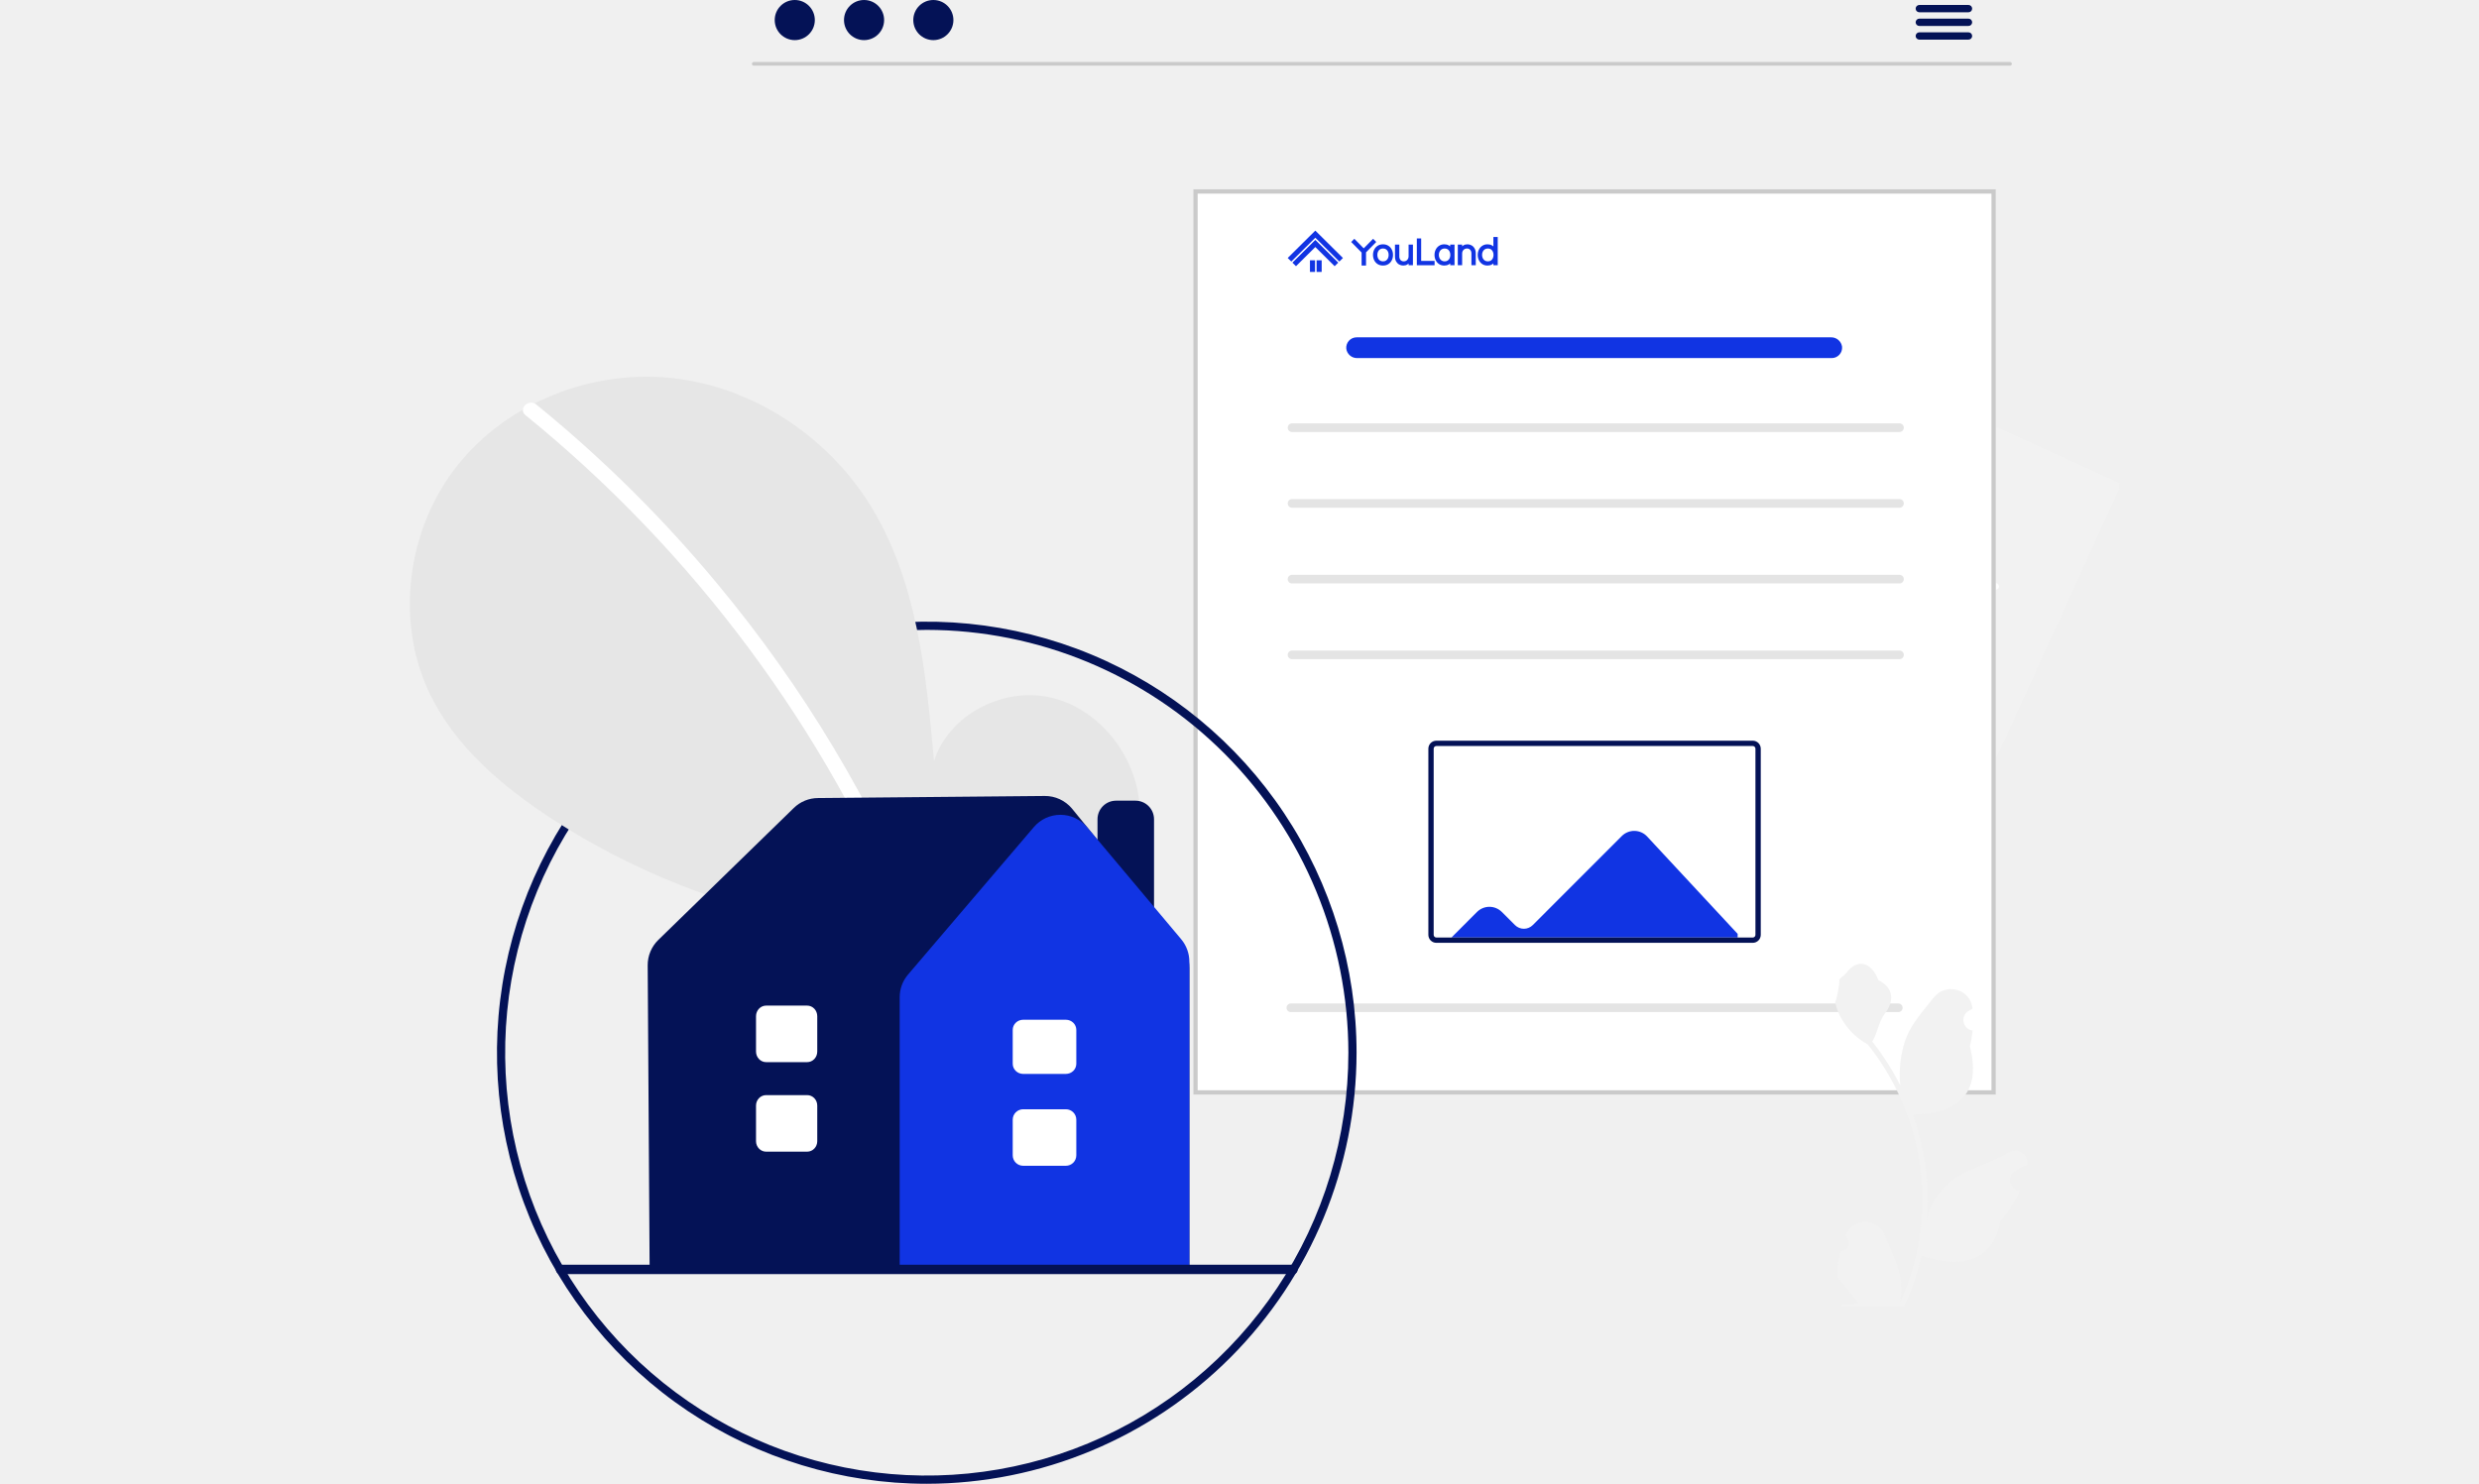
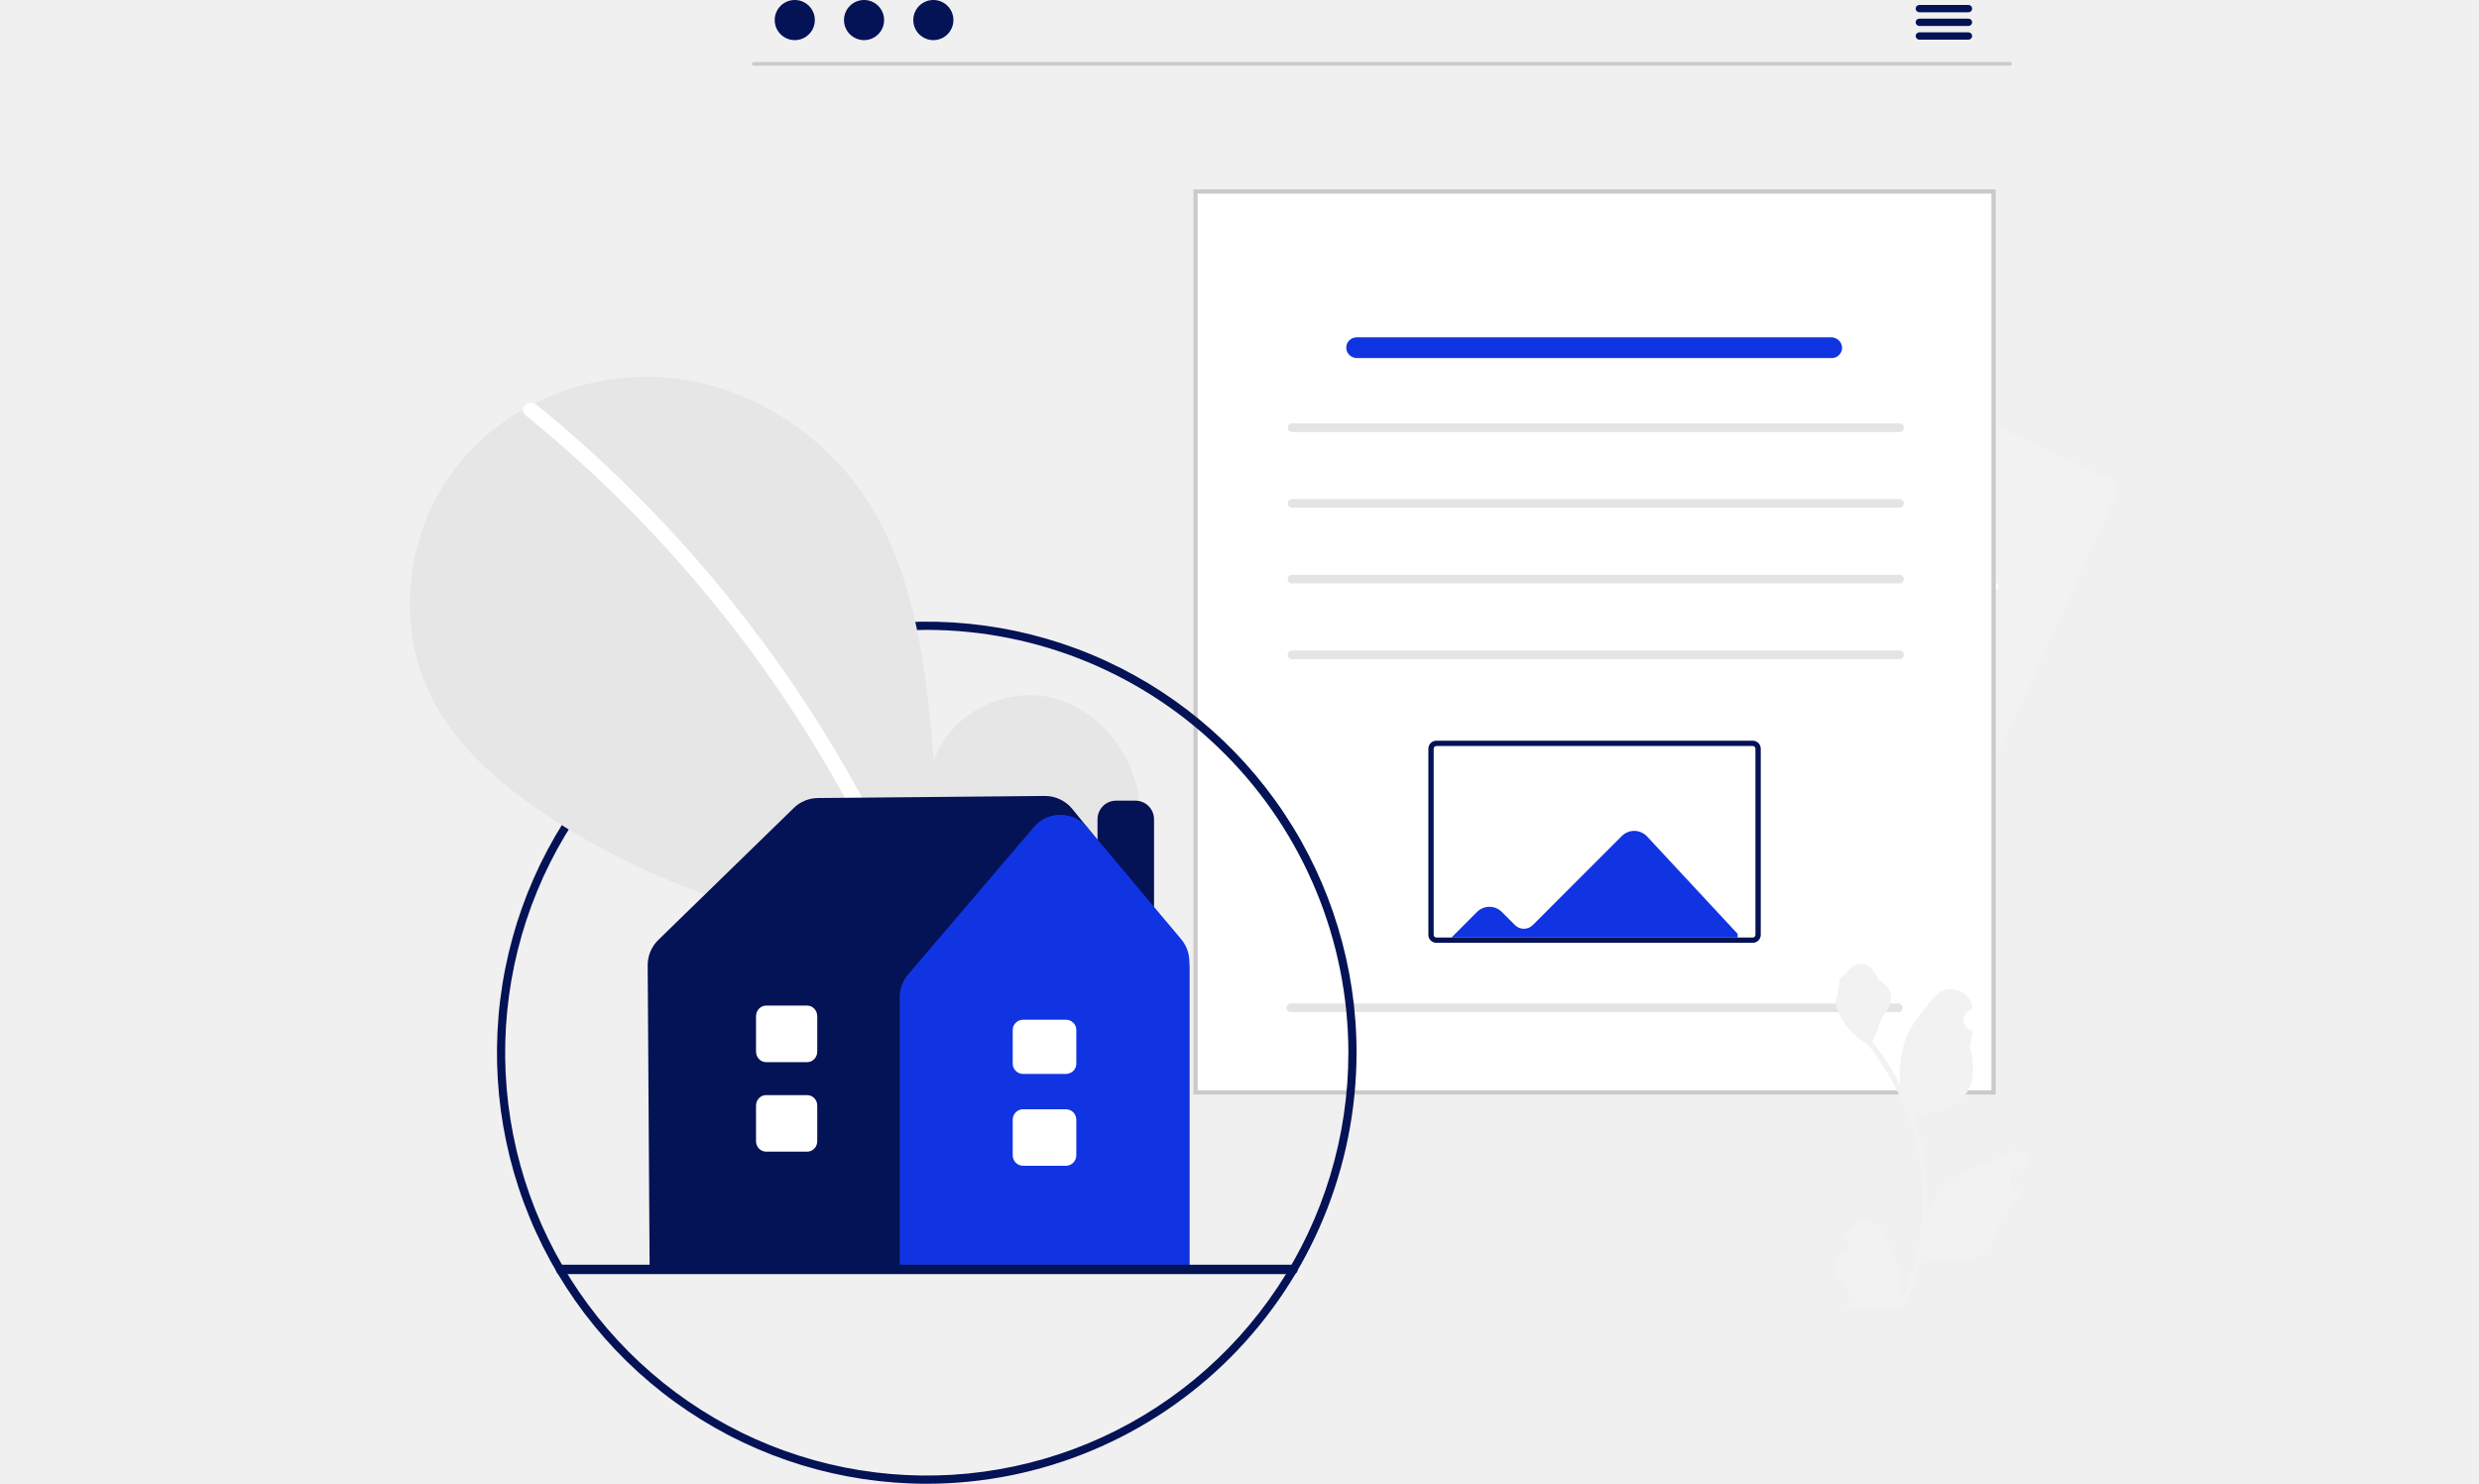
<svg xmlns="http://www.w3.org/2000/svg" preserveAspectRatio="xMidYMid meet" viewBox="0 0 720 431" fill="none">
-   <g clip-path="url(#clip0_3763_12874)">
+   <g clip-path="url(#clip0_6810_46157)">
    <path d="M583.795 19.074H218.913C218.773 19.074 218.639 19.018 218.54 18.919C218.441 18.819 218.386 18.685 218.386 18.544C218.386 18.404 218.441 18.27 218.54 18.171C218.639 18.071 218.773 18.015 218.913 18.015H583.795C583.935 18.015 584.069 18.071 584.168 18.171C584.267 18.27 584.323 18.404 584.323 18.544C584.323 18.685 584.267 18.819 584.168 18.919C584.069 19.018 583.935 19.074 583.795 19.074Z" fill="#CACACA" />
-     <path d="M230.833 11.656C234.05 11.656 236.658 9.047 236.658 5.828C236.658 2.609 234.05 0 230.833 0C227.616 0 225.008 2.609 225.008 5.828C225.008 9.047 227.616 11.656 230.833 11.656Z" fill="#041256" />
-     <path d="M250.957 11.656C254.174 11.656 256.783 9.047 256.783 5.828C256.783 2.609 254.174 0 250.957 0C247.74 0 245.132 2.609 245.132 5.828C245.132 9.047 247.74 11.656 250.957 11.656Z" fill="#041256" />
-     <path d="M271.081 11.656C274.298 11.656 276.907 9.047 276.907 5.828C276.907 2.609 274.298 0 271.081 0C267.864 0 265.256 2.609 265.256 5.828C265.256 9.047 267.864 11.656 271.081 11.656Z" fill="#041256" />
-     <path d="M571.737 3.565H557.439C557.159 3.564 556.89 3.452 556.692 3.253C556.494 3.054 556.383 2.785 556.383 2.505C556.383 2.225 556.494 1.956 556.692 1.757C556.89 1.558 557.159 1.446 557.439 1.445H571.737C572.018 1.446 572.286 1.558 572.484 1.757C572.682 1.956 572.793 2.225 572.793 2.505C572.793 2.785 572.682 3.054 572.484 3.253C572.286 3.452 572.018 3.564 571.737 3.565Z" fill="#041256" />
-     <path d="M571.737 7.538H557.439C557.159 7.537 556.89 7.425 556.692 7.227C556.494 7.028 556.383 6.759 556.383 6.479C556.383 6.198 556.494 5.929 556.692 5.731C556.89 5.532 557.159 5.42 557.439 5.419H571.737C572.018 5.42 572.286 5.532 572.484 5.731C572.682 5.929 572.793 6.198 572.793 6.479C572.793 6.759 572.682 7.028 572.484 7.227C572.286 7.425 572.018 7.537 571.737 7.538Z" fill="#041256" />
-     <path d="M571.737 11.512H557.439C557.159 11.511 556.89 11.399 556.692 11.2C556.494 11.002 556.383 10.733 556.383 10.452C556.383 10.172 556.494 9.903 556.692 9.704C556.89 9.506 557.159 9.394 557.439 9.393H571.737C572.018 9.394 572.286 9.506 572.484 9.704C572.682 9.903 572.793 10.172 572.793 10.452C572.793 10.733 572.682 11.002 572.484 11.2C572.286 11.399 572.018 11.511 571.737 11.512Z" fill="#041256" />
+     <path d="M230.833 11.656C234.05 11.656 236.659 9.047 236.659 5.828C236.659 2.609 234.05 0 230.833 0C227.616 0 225.008 2.609 225.008 5.828C225.008 9.047 227.616 11.656 230.833 11.656Z" fill="#041256" />
+     <path d="M250.957 11.656C254.175 11.656 256.783 9.047 256.783 5.828C256.783 2.609 254.175 0 250.957 0C247.74 0 245.132 2.609 245.132 5.828C245.132 9.047 247.74 11.656 250.957 11.656Z" fill="#041256" />
+     <path d="M271.081 11.656C274.299 11.656 276.907 9.047 276.907 5.828C276.907 2.609 274.299 0 271.081 0C267.864 0 265.256 2.609 265.256 5.828C265.256 9.047 267.864 11.656 271.081 11.656Z" fill="#041256" />
+     <path d="M571.738 3.565H557.439C557.159 3.564 556.89 3.452 556.692 3.253C556.494 3.054 556.383 2.785 556.383 2.505C556.383 2.225 556.494 1.956 556.692 1.757C556.89 1.558 557.159 1.446 557.439 1.445H571.738C572.018 1.446 572.286 1.558 572.484 1.757C572.682 1.956 572.793 2.225 572.793 2.505C572.793 2.785 572.682 3.054 572.484 3.253C572.286 3.452 572.018 3.564 571.738 3.565Z" fill="#041256" />
+     <path d="M571.738 7.538H557.439C557.159 7.537 556.89 7.425 556.692 7.227C556.494 7.028 556.383 6.759 556.383 6.479C556.383 6.198 556.494 5.929 556.692 5.731C556.89 5.532 557.159 5.42 557.439 5.419H571.738C572.018 5.42 572.286 5.532 572.484 5.731C572.682 5.929 572.793 6.198 572.793 6.479C572.793 6.759 572.682 7.028 572.484 7.227C572.286 7.425 572.018 7.537 571.738 7.538Z" fill="#041256" />
+     <path d="M571.738 11.512H557.439C557.159 11.511 556.89 11.399 556.692 11.2C556.494 11.002 556.383 10.733 556.383 10.452C556.383 10.172 556.494 9.903 556.692 9.704C556.89 9.506 557.159 9.394 557.439 9.393H571.738C572.018 9.394 572.286 9.506 572.484 9.704C572.682 9.903 572.793 10.172 572.793 10.452C572.793 10.733 572.682 11.002 572.484 11.2C572.286 11.399 572.018 11.511 571.738 11.512Z" fill="#041256" />
    <path d="M535.865 316.52L380 245.332L460.257 69.447L616.122 140.636L535.865 316.52Z" fill="#F2F2F2" />
    <path d="M559.608 214.342L441.614 160.45C441.392 160.349 441.219 160.163 441.134 159.934C441.048 159.705 441.057 159.452 441.159 159.229C441.26 159.007 441.446 158.834 441.675 158.749C441.904 158.663 442.157 158.672 442.379 158.774L560.374 212.665C560.596 212.767 560.769 212.953 560.854 213.182C560.939 213.411 560.93 213.664 560.829 213.887C560.728 214.109 560.542 214.282 560.313 214.367C560.084 214.453 559.831 214.444 559.608 214.342Z" fill="white" />
-     <path d="M566.17 199.962L448.176 146.071C448.066 146.02 447.967 145.949 447.884 145.86C447.802 145.772 447.737 145.668 447.695 145.554C447.653 145.441 447.633 145.32 447.638 145.199C447.642 145.078 447.67 144.96 447.72 144.849C447.77 144.739 447.842 144.64 447.93 144.558C448.019 144.475 448.123 144.411 448.236 144.369C448.35 144.326 448.47 144.307 448.591 144.311C448.712 144.315 448.831 144.344 448.941 144.394L566.935 198.286C567.045 198.336 567.144 198.407 567.226 198.496C567.309 198.584 567.373 198.688 567.415 198.802C567.458 198.915 567.477 199.036 567.473 199.157C567.469 199.278 567.441 199.397 567.39 199.507C567.34 199.617 567.269 199.716 567.18 199.798C567.092 199.881 566.988 199.945 566.874 199.987C566.761 200.03 566.64 200.049 566.52 200.045C566.399 200.041 566.28 200.013 566.17 199.962Z" fill="white" />
+     <path d="M566.169 199.962L448.175 146.071C448.065 146.02 447.966 145.949 447.884 145.86C447.801 145.772 447.737 145.668 447.695 145.554C447.653 145.441 447.633 145.32 447.637 145.199C447.642 145.078 447.67 144.96 447.72 144.849C447.77 144.739 447.842 144.64 447.93 144.558C448.019 144.475 448.123 144.411 448.236 144.369C448.349 144.326 448.47 144.307 448.591 144.311C448.712 144.315 448.83 144.344 448.94 144.394L566.935 198.286C567.045 198.336 567.144 198.407 567.226 198.496C567.309 198.584 567.373 198.688 567.415 198.802C567.457 198.915 567.477 199.036 567.473 199.157C567.468 199.278 567.44 199.397 567.39 199.507C567.34 199.617 567.268 199.716 567.18 199.798C567.091 199.881 566.987 199.945 566.874 199.987C566.761 200.03 566.64 200.049 566.519 200.045C566.398 200.041 566.28 200.013 566.169 199.962Z" fill="white" />
    <path d="M572.731 185.584L454.737 131.693C454.627 131.642 454.528 131.571 454.445 131.482C454.363 131.394 454.299 131.29 454.256 131.176C454.214 131.063 454.195 130.942 454.199 130.821C454.203 130.701 454.231 130.582 454.281 130.471C454.332 130.361 454.403 130.262 454.492 130.18C454.58 130.097 454.684 130.033 454.797 129.991C454.911 129.948 455.031 129.929 455.152 129.933C455.273 129.938 455.392 129.966 455.502 130.016L573.496 183.908C573.718 184.009 573.89 184.195 573.975 184.424C574.06 184.653 574.051 184.906 573.95 185.128C573.849 185.35 573.663 185.523 573.435 185.608C573.206 185.694 572.953 185.685 572.731 185.584Z" fill="white" />
-     <path d="M579.292 171.203L461.298 117.312C461.188 117.261 461.089 117.19 461.007 117.101C460.924 117.013 460.86 116.909 460.818 116.796C460.775 116.682 460.756 116.562 460.76 116.441C460.764 116.32 460.793 116.201 460.843 116.091C460.893 115.981 460.964 115.881 461.053 115.799C461.141 115.716 461.245 115.652 461.359 115.61C461.472 115.568 461.593 115.548 461.714 115.552C461.834 115.557 461.953 115.585 462.063 115.635L580.057 169.527C580.168 169.577 580.267 169.648 580.349 169.737C580.431 169.826 580.496 169.93 580.538 170.043C580.58 170.156 580.6 170.277 580.596 170.398C580.591 170.519 580.563 170.638 580.513 170.748C580.463 170.858 580.391 170.957 580.303 171.04C580.214 171.122 580.11 171.186 579.997 171.229C579.884 171.271 579.763 171.29 579.642 171.286C579.521 171.282 579.402 171.254 579.292 171.203Z" fill="white" />
-     <path d="M553.679 227.336L435.685 173.445C435.575 173.394 435.476 173.323 435.393 173.234C435.311 173.146 435.246 173.042 435.204 172.928C435.162 172.815 435.142 172.694 435.147 172.573C435.151 172.452 435.179 172.334 435.229 172.223C435.279 172.113 435.351 172.014 435.439 171.932C435.528 171.849 435.632 171.785 435.745 171.743C435.859 171.7 435.979 171.681 436.1 171.685C436.221 171.689 436.34 171.718 436.45 171.768L554.444 225.66C554.666 225.761 554.839 225.947 554.924 226.176C555.01 226.405 555.001 226.658 554.899 226.881C554.798 227.103 554.612 227.276 554.383 227.361C554.155 227.447 553.901 227.438 553.679 227.336Z" fill="white" />
-     <path d="M573.382 150.112L481.214 108.016C480.695 107.792 480.277 107.386 480.038 106.874C479.799 106.362 479.757 105.78 479.919 105.239C480.018 104.944 480.178 104.674 480.388 104.446C480.598 104.217 480.854 104.036 481.138 103.912C481.423 103.789 481.73 103.727 482.041 103.73C482.351 103.733 482.657 103.801 482.939 103.93L575.08 146.013C575.608 146.238 576.034 146.65 576.277 147.17C576.519 147.691 576.561 148.282 576.393 148.832C576.291 149.122 576.129 149.388 575.919 149.612C575.708 149.837 575.453 150.015 575.17 150.135C574.887 150.256 574.581 150.316 574.274 150.312C573.966 150.308 573.662 150.24 573.382 150.112Z" fill="white" />
+     <path d="M579.292 171.203L461.298 117.312C461.188 117.261 461.089 117.19 461.006 117.101C460.924 117.013 460.86 116.909 460.817 116.796C460.775 116.682 460.756 116.562 460.76 116.441C460.764 116.32 460.792 116.201 460.842 116.091C460.893 115.981 460.964 115.881 461.053 115.799C461.141 115.716 461.245 115.652 461.358 115.61C461.472 115.568 461.592 115.548 461.713 115.552C461.834 115.557 461.953 115.585 462.063 115.635L580.057 169.527C580.167 169.577 580.266 169.648 580.349 169.737C580.431 169.826 580.495 169.93 580.538 170.043C580.58 170.156 580.6 170.277 580.595 170.398C580.591 170.519 580.563 170.638 580.513 170.748C580.462 170.858 580.391 170.957 580.302 171.04C580.214 171.122 580.11 171.186 579.997 171.229C579.883 171.271 579.763 171.29 579.642 171.286C579.521 171.282 579.402 171.254 579.292 171.203Z" fill="white" />
+     <path d="M553.679 227.336L435.685 173.445C435.575 173.394 435.476 173.323 435.393 173.234C435.311 173.146 435.246 173.042 435.204 172.928C435.162 172.815 435.142 172.694 435.147 172.573C435.151 172.452 435.179 172.334 435.229 172.223C435.279 172.113 435.351 172.014 435.439 171.932C435.528 171.849 435.632 171.785 435.745 171.743C435.858 171.7 435.979 171.681 436.1 171.685C436.221 171.689 436.34 171.718 436.45 171.768L554.444 225.66C554.666 225.761 554.839 225.947 554.924 226.176C555.01 226.405 555.001 226.658 554.899 226.881C554.798 227.103 554.612 227.276 554.383 227.361C554.154 227.447 553.901 227.438 553.679 227.336Z" fill="white" />
+     <path d="M573.383 150.112L481.214 108.016C480.696 107.792 480.277 107.386 480.038 106.874C479.799 106.362 479.757 105.78 479.919 105.239C480.018 104.944 480.178 104.674 480.388 104.446C480.598 104.217 480.854 104.036 481.138 103.912C481.423 103.789 481.731 103.727 482.041 103.73C482.351 103.733 482.657 103.801 482.94 103.93L575.08 146.013C575.608 146.238 576.034 146.65 576.277 147.17C576.519 147.691 576.561 148.282 576.393 148.832C576.291 149.122 576.129 149.388 575.919 149.612C575.708 149.837 575.453 150.015 575.17 150.135C574.887 150.256 574.581 150.316 574.274 150.312C573.966 150.308 573.663 150.24 573.383 150.112Z" fill="white" />
    <path d="M579.655 318H346.59V55H579.655V318Z" fill="white" />
-     <path fill-rule="evenodd" clip-rule="evenodd" d="M383.868 79V75.626H382.394V79H383.868ZM381.94 79V75.626H380.465V79H381.94Z" fill="#1134E3" />
-     <path fill-rule="evenodd" clip-rule="evenodd" d="M382.021 67L374 74.952L376.406 77.337L382.021 71.771L387.635 77.337L390.041 74.952L382.021 67ZM382.021 69.067L375.043 75.985L375.363 76.303L382.021 69.704L388.678 76.303L388.998 75.985L382.021 69.067Z" fill="#1134E3" />
-     <path fill-rule="evenodd" clip-rule="evenodd" d="M400.133 76.734L400.134 76.735L400.135 76.736C400.579 77.012 401.097 77.145 401.679 77.145C402.267 77.145 402.786 77.012 403.224 76.735L403.225 76.734C403.663 76.454 404.001 76.076 404.235 75.604C404.469 75.134 404.584 74.619 404.584 74.062C404.584 73.498 404.469 72.982 404.235 72.519C404.001 72.047 403.663 71.673 403.224 71.4C402.786 71.115 402.268 70.978 401.679 70.978C401.096 70.978 400.578 71.116 400.134 71.399C399.695 71.672 399.357 72.047 399.123 72.519C398.888 72.982 398.774 73.498 398.774 74.062C398.774 74.619 398.889 75.134 399.122 75.604C399.357 76.076 399.695 76.454 400.133 76.734ZM402.57 75.684L402.569 75.684L402.568 75.685C402.339 75.846 402.047 75.933 401.679 75.933C401.319 75.933 401.026 75.846 400.788 75.684C400.542 75.516 400.357 75.295 400.23 75.016C400.1 74.724 400.034 74.406 400.034 74.062C400.034 73.709 400.101 73.392 400.229 73.108C400.356 72.829 400.542 72.608 400.788 72.44C401.026 72.277 401.319 72.191 401.679 72.191C402.047 72.191 402.339 72.278 402.568 72.438L402.569 72.439L402.57 72.44C402.816 72.608 403.001 72.829 403.128 73.108C403.257 73.392 403.323 73.709 403.323 74.062C403.323 74.406 403.258 74.724 403.128 75.016C403.001 75.295 402.816 75.516 402.57 75.684Z" fill="#1134E3" />
-     <path d="M406.385 76.852L406.387 76.853L406.389 76.854C406.752 77.048 407.137 77.145 407.541 77.145C408.01 77.145 408.416 77.047 408.743 76.832C408.874 76.747 408.996 76.653 409.11 76.55V77.057H410.371V71.066H409.11V74.482C409.11 74.776 409.043 75.025 408.917 75.235L408.915 75.237L408.914 75.239C408.79 75.455 408.624 75.626 408.413 75.753C408.204 75.871 407.97 75.933 407.703 75.933C407.321 75.933 407.017 75.804 406.775 75.551C406.541 75.292 406.415 74.947 406.415 74.493V71.066H405.155V74.515C405.155 75.069 405.261 75.553 405.487 75.957L405.488 75.959L405.49 75.961C405.718 76.348 406.016 76.647 406.385 76.852Z" fill="#1134E3" />
-     <path d="M411.503 69.275V77.057H416.665V75.8H412.764V69.275H411.503Z" fill="#1134E3" />
-     <path fill-rule="evenodd" clip-rule="evenodd" d="M417.976 76.732L417.978 76.734L417.98 76.735C418.416 77.011 418.919 77.145 419.481 77.145C419.957 77.145 420.377 77.051 420.734 76.852C420.9 76.761 421.053 76.656 421.191 76.535V77.057H422.452V71.066H421.191V71.591C421.053 71.469 420.901 71.362 420.734 71.271C420.377 71.072 419.957 70.978 419.481 70.978C418.918 70.978 418.414 71.117 417.978 71.401C417.553 71.674 417.224 72.049 416.99 72.519C416.756 72.982 416.641 73.498 416.641 74.062C416.641 74.619 416.756 75.134 416.99 75.604C417.223 76.074 417.552 76.452 417.976 76.732ZM420.481 75.684L420.479 75.684L420.478 75.685C420.249 75.846 419.958 75.933 419.59 75.933C419.23 75.933 418.932 75.846 418.686 75.682C418.432 75.514 418.24 75.291 418.106 75.012C417.97 74.72 417.902 74.405 417.902 74.062C417.902 73.71 417.971 73.395 418.106 73.112C418.239 72.832 418.432 72.61 418.686 72.441C418.932 72.277 419.23 72.191 419.59 72.191C419.958 72.191 420.249 72.278 420.478 72.438L420.479 72.439L420.481 72.44C420.727 72.608 420.912 72.829 421.039 73.108C421.168 73.392 421.234 73.709 421.234 74.062C421.234 74.406 421.168 74.723 421.039 75.016C420.912 75.295 420.726 75.516 420.481 75.684Z" fill="#1134E3" />
-     <path d="M424.664 71.066H423.403V77.057H424.664V73.641C424.664 73.345 424.728 73.096 424.849 72.885C424.981 72.661 425.151 72.491 425.359 72.372C425.568 72.252 425.804 72.191 426.071 72.191C426.461 72.191 426.763 72.323 426.997 72.582L426.998 72.583L426.999 72.584C427.233 72.835 427.359 73.175 427.359 73.63V77.057H428.619V73.608C428.619 73.055 428.509 72.573 428.275 72.175C428.055 71.781 427.759 71.481 427.388 71.282C427.031 71.079 426.644 70.978 426.233 70.978C425.764 70.978 425.358 71.076 425.031 71.291C424.9 71.377 424.778 71.471 424.664 71.573V71.066Z" fill="#1134E3" />
-     <path fill-rule="evenodd" clip-rule="evenodd" d="M430.524 76.732L430.526 76.734L430.528 76.735C430.964 77.011 431.468 77.145 432.03 77.145C432.505 77.145 432.925 77.051 433.282 76.853C433.449 76.761 433.601 76.656 433.739 76.535V77.057H435V68.855H433.739V71.591C433.601 71.469 433.449 71.362 433.282 71.271C432.925 71.072 432.505 70.978 432.03 70.978C431.467 70.978 430.963 71.117 430.526 71.401C430.102 71.674 429.772 72.049 429.539 72.519C429.304 72.982 429.189 73.498 429.189 74.062C429.189 74.619 429.305 75.134 429.538 75.604C429.772 76.074 430.101 76.452 430.524 76.732ZM433.029 75.684L433.028 75.684L433.027 75.685C432.798 75.846 432.506 75.933 432.138 75.933C431.778 75.933 431.48 75.846 431.234 75.682C430.98 75.514 430.788 75.291 430.655 75.012C430.519 74.721 430.45 74.405 430.45 74.062C430.45 73.71 430.519 73.395 430.654 73.112C430.788 72.832 430.98 72.61 431.234 72.441C431.48 72.277 431.778 72.191 432.138 72.191C432.506 72.191 432.798 72.278 433.027 72.438L433.028 72.439L433.029 72.44C433.275 72.608 433.46 72.829 433.587 73.108C433.716 73.392 433.782 73.709 433.782 74.062C433.782 74.406 433.717 74.724 433.587 75.016C433.46 75.295 433.275 75.516 433.029 75.684Z" fill="#1134E3" />
-     <path d="M392.442 70.3L393.351 69.377L396.079 72.147L398.806 69.377L399.715 70.3L396.749 73.312V77.145H395.463V73.368L392.442 70.3Z" fill="#1134E3" />
-     <path d="M579.655 318H346.59V55H579.655V318ZM347.844 316.746H578.402V56.254H347.844L347.844 316.746Z" fill="#CACACA" />
+     <path d="M579.655 318H346.59V55H579.655V318ZM347.843 316.746H578.402V56.254H347.843L347.843 316.746Z" fill="#CACACA" />
    <path d="M551.69 191.507H375.253C375.088 191.507 374.926 191.475 374.774 191.412C374.621 191.349 374.483 191.256 374.367 191.14C374.251 191.024 374.158 190.885 374.095 190.733C374.032 190.581 374 190.418 374 190.254C374 190.089 374.032 189.926 374.095 189.774C374.158 189.622 374.251 189.484 374.367 189.367C374.483 189.251 374.621 189.158 374.774 189.095C374.926 189.032 375.088 189 375.253 189H551.69C552.022 189 552.341 189.132 552.576 189.367C552.811 189.602 552.943 189.921 552.943 190.254C552.943 190.586 552.811 190.905 552.576 191.14C552.341 191.375 552.022 191.507 551.69 191.507Z" fill="#E4E4E4" />
    <path d="M551.69 169.507H375.253C374.921 169.507 374.602 169.375 374.367 169.14C374.132 168.905 374 168.586 374 168.254C374 167.921 374.132 167.602 374.367 167.367C374.602 167.132 374.921 167 375.253 167H551.69C552.022 167 552.341 167.132 552.576 167.367C552.811 167.602 552.943 167.921 552.943 168.254C552.943 168.586 552.811 168.905 552.576 169.14C552.341 169.375 552.022 169.507 551.69 169.507Z" fill="#E4E4E4" />
    <path d="M551.69 147.507H375.253C375.088 147.507 374.926 147.475 374.774 147.412C374.621 147.349 374.483 147.256 374.367 147.14C374.251 147.024 374.158 146.885 374.095 146.733C374.032 146.581 374 146.418 374 146.254C374 146.089 374.032 145.926 374.095 145.774C374.158 145.622 374.251 145.484 374.367 145.367C374.483 145.251 374.621 145.158 374.774 145.095C374.926 145.032 375.088 145 375.253 145H551.69C552.022 145 552.341 145.132 552.576 145.367C552.811 145.602 552.943 145.921 552.943 146.254C552.943 146.586 552.811 146.905 552.576 147.14C552.341 147.375 552.022 147.507 551.69 147.507Z" fill="#E4E4E4" />
    <path d="M551.69 125.507H375.253C374.921 125.507 374.602 125.375 374.367 125.14C374.132 124.905 374 124.586 374 124.254C374 123.921 374.132 123.602 374.367 123.367C374.602 123.132 374.921 123 375.253 123H551.69C552.022 123 552.341 123.132 552.576 123.367C552.811 123.602 552.943 123.921 552.943 124.254C552.943 124.586 552.811 124.905 552.576 125.14C552.341 125.375 552.022 125.507 551.69 125.507Z" fill="#E4E4E4" />
-     <path d="M551.341 294.038H374.905C374.572 294.038 374.254 293.906 374.019 293.671C373.784 293.436 373.652 293.117 373.652 292.785C373.652 292.452 373.784 292.134 374.019 291.898C374.254 291.663 374.572 291.531 374.905 291.531H551.341C551.673 291.531 551.992 291.663 552.227 291.898C552.462 292.134 552.594 292.452 552.594 292.785C552.594 293.117 552.462 293.436 552.227 293.671C551.992 293.906 551.673 294.038 551.341 294.038Z" fill="#E4E4E4" />
+     <path d="M551.341 294.038H374.904C374.572 294.038 374.253 293.906 374.018 293.671C373.783 293.436 373.651 293.117 373.651 292.785C373.651 292.452 373.783 292.134 374.018 291.898C374.253 291.663 374.572 291.531 374.904 291.531H551.341C551.673 291.531 551.992 291.663 552.227 291.898C552.462 292.134 552.594 292.452 552.594 292.785C552.594 293.117 552.462 293.436 552.227 293.671C551.992 293.906 551.673 294.038 551.341 294.038Z" fill="#E4E4E4" />
    <path d="M509.076 273.914H417.17C416.555 273.913 415.966 273.668 415.532 273.234C415.098 272.799 414.853 272.21 414.853 271.595V217.507C414.853 216.893 415.098 216.304 415.532 215.869C415.966 215.435 416.555 215.19 417.17 215.189H509.076C509.69 215.19 510.279 215.435 510.714 215.869C511.148 216.304 511.392 216.893 511.393 217.507V271.595C511.392 272.21 511.148 272.799 510.714 273.234C510.279 273.668 509.69 273.913 509.076 273.914Z" fill="white" />
-     <path d="M478.384 243.015C477.916 242.514 477.352 242.112 476.726 241.833C476.1 241.555 475.424 241.405 474.739 241.392C474.054 241.38 473.373 241.506 472.738 241.762C472.102 242.018 471.524 242.4 471.039 242.884L445.174 268.761C444.491 269.443 443.565 269.827 442.6 269.828C441.635 269.83 440.708 269.449 440.023 268.769L436.192 264.944C435.718 264.47 435.156 264.094 434.537 263.837C433.918 263.581 433.255 263.449 432.585 263.449C431.915 263.449 431.252 263.581 430.633 263.837C430.014 264.094 429.452 264.47 428.978 264.944L421.564 272.369H504.681V271.311L478.384 243.015Z" fill="#1134E3" />
-     <path d="M509.076 273.914H417.17C416.555 273.913 415.966 273.668 415.532 273.234C415.098 272.799 414.853 272.21 414.853 271.595V217.507C414.853 216.893 415.098 216.304 415.532 215.869C415.966 215.435 416.555 215.19 417.17 215.189H509.076C509.69 215.19 510.279 215.435 510.714 215.869C511.148 216.304 511.392 216.893 511.393 217.507V271.595C511.392 272.21 511.148 272.799 510.714 273.234C510.279 273.668 509.69 273.913 509.076 273.914ZM417.17 216.735C416.965 216.735 416.769 216.817 416.624 216.961C416.479 217.106 416.398 217.303 416.397 217.508V271.595C416.398 271.8 416.479 271.997 416.624 272.142C416.769 272.286 416.965 272.368 417.17 272.368H509.076C509.281 272.368 509.477 272.286 509.622 272.142C509.767 271.997 509.848 271.8 509.849 271.595V217.507C509.848 217.303 509.767 217.106 509.622 216.961C509.477 216.817 509.281 216.735 509.076 216.735L417.17 216.735Z" fill="#041256" />
+     <path d="M478.384 243.015C477.916 242.514 477.352 242.112 476.726 241.833C476.1 241.555 475.424 241.405 474.739 241.392C474.054 241.38 473.373 241.506 472.737 241.762C472.102 242.018 471.524 242.4 471.039 242.884L445.174 268.761C444.49 269.443 443.565 269.827 442.6 269.828C441.634 269.83 440.708 269.449 440.022 268.769L436.192 264.944C435.718 264.47 435.156 264.094 434.537 263.837C433.918 263.581 433.255 263.449 432.585 263.449C431.915 263.449 431.252 263.581 430.633 263.837C430.014 264.094 429.452 264.47 428.978 264.944L421.564 272.369H504.681V271.311L478.384 243.015Z" fill="#1134E3" />
+     <path d="M509.076 273.914H417.17C416.555 273.913 415.966 273.668 415.532 273.234C415.098 272.799 414.853 272.21 414.853 271.595V217.507C414.853 216.893 415.098 216.304 415.532 215.869C415.966 215.435 416.555 215.19 417.17 215.189H509.076C509.69 215.19 510.279 215.435 510.714 215.869C511.148 216.304 511.392 216.893 511.393 217.507V271.595C511.392 272.21 511.148 272.799 510.714 273.234C510.279 273.668 509.69 273.913 509.076 273.914ZM417.17 216.735C416.965 216.735 416.768 216.817 416.624 216.961C416.479 217.106 416.397 217.303 416.397 217.508V271.595C416.397 271.8 416.479 271.997 416.624 272.142C416.768 272.286 416.965 272.368 417.17 272.368H509.076C509.281 272.368 509.477 272.286 509.622 272.142C509.767 271.997 509.848 271.8 509.848 271.595V217.507C509.848 217.303 509.767 217.106 509.622 216.961C509.477 216.817 509.281 216.735 509.076 216.735L417.17 216.735Z" fill="#041256" />
    <path d="M532.006 104.032H394.187C393.419 104.049 392.671 103.783 392.087 103.284C391.502 102.785 391.121 102.089 391.016 101.328C390.973 100.908 391.018 100.483 391.149 100.082C391.28 99.68 391.493 99.311 391.776 98.997C392.059 98.684 392.404 98.433 392.79 98.261C393.175 98.09 393.593 98.001 394.015 98.001H531.792C532.572 97.981 533.333 98.25 533.926 98.757C534.52 99.263 534.906 99.972 535.008 100.746C535.046 101.164 534.996 101.584 534.862 101.981C534.728 102.378 534.513 102.742 534.231 103.051C533.948 103.36 533.605 103.607 533.222 103.776C532.839 103.945 532.425 104.032 532.006 104.032Z" fill="#1134E3" />
-     <path d="M269.169 431.07C244.48 431.07 220.346 423.725 199.817 409.964C179.289 396.204 163.289 376.645 153.841 353.762C144.393 330.879 141.921 305.7 146.737 281.407C151.554 257.115 163.443 234.801 180.901 217.287C198.359 199.773 220.601 187.846 244.816 183.014C269.031 178.182 294.13 180.662 316.94 190.14C339.75 199.619 359.246 215.67 372.962 236.264C386.679 256.858 394 281.07 394 305.838C393.963 339.04 380.799 370.871 357.397 394.349C333.994 417.826 302.265 431.032 269.169 431.07ZM269.169 182.993C244.951 182.993 221.276 190.198 201.138 203.696C181.001 217.195 165.306 236.38 156.038 258.828C146.77 281.275 144.345 305.975 149.069 329.804C153.794 353.634 165.457 375.523 182.582 392.703C199.708 409.884 221.527 421.584 245.28 426.324C269.034 431.064 293.655 428.631 316.03 419.333C338.405 410.035 357.53 394.29 370.985 374.088C384.441 353.886 391.622 330.135 391.622 305.838C391.586 273.269 378.673 242.044 355.716 219.014C332.76 195.984 301.635 183.03 269.169 182.993Z" fill="#041256" />
-     <path d="M315.277 269.454C325.997 260.409 332.509 246.121 330.801 232.212C329.093 218.303 318.517 205.516 304.798 202.562C291.079 199.608 275.44 207.785 271.273 221.166C268.979 195.367 266.337 168.487 252.6 146.517C240.161 126.623 218.618 112.389 195.269 109.842C171.921 107.296 147.338 116.914 132.776 135.315C118.214 153.716 114.649 180.467 124.848 201.593C132.36 217.156 146.202 228.738 160.704 238.16C206.972 268.222 264.367 278.378 318.979 270.353L315.277 269.454Z" fill="#E6E6E6" />
+     <path d="M269.169 431.07C244.48 431.07 220.346 423.725 199.817 409.964C179.289 396.204 163.289 376.645 153.841 353.762C144.393 330.879 141.921 305.7 146.738 281.407C151.554 257.115 163.443 234.801 180.901 217.287C198.359 199.773 220.602 187.846 244.816 183.014C269.031 178.182 294.13 180.662 316.94 190.14C339.75 199.619 359.246 215.67 372.962 236.264C386.679 256.858 394 281.07 394 305.838C393.963 339.04 380.799 370.871 357.397 394.349C333.995 417.826 302.265 431.032 269.169 431.07ZM269.169 182.993C244.951 182.993 221.276 190.198 201.138 203.696C181.001 217.195 165.306 236.38 156.038 258.828C146.77 281.275 144.345 305.975 149.07 329.804C153.794 353.634 165.457 375.523 182.582 392.703C199.708 409.884 221.527 421.584 245.28 426.324C269.034 431.064 293.655 428.631 316.03 419.333C338.405 410.035 357.53 394.29 370.985 374.088C384.441 353.886 391.622 330.135 391.622 305.838C391.586 273.269 378.673 242.044 355.716 219.014C332.76 195.984 301.635 183.03 269.169 182.993Z" fill="#041256" />
+     <path d="M315.277 269.454C325.997 260.409 332.509 246.121 330.801 232.212C329.093 218.303 318.517 205.516 304.798 202.562C291.079 199.608 275.44 207.785 271.273 221.166C268.979 195.367 266.337 168.487 252.6 146.517C240.161 126.623 218.618 112.389 195.269 109.842C171.921 107.296 147.338 116.914 132.776 135.315C118.214 153.716 114.649 180.467 124.848 201.593C132.361 217.156 146.202 228.738 160.704 238.16C206.972 268.222 264.367 278.378 318.98 270.353L315.277 269.454Z" fill="#E6E6E6" />
    <path d="M155.727 117.496C175.001 133.165 192.682 150.69 208.515 169.818C233.295 199.649 253.347 233.096 267.972 268.992C269.043 271.611 264.783 272.751 263.724 270.161C239.794 211.822 201.592 160.402 152.612 120.605C150.412 118.818 153.546 115.723 155.727 117.496Z" fill="white" />
-     <path d="M335.176 286.678H318.76V238.009C318.761 236.579 319.328 235.208 320.336 234.197C321.343 233.186 322.709 232.618 324.134 232.616H329.801C331.226 232.618 332.592 233.186 333.6 234.197C334.607 235.208 335.174 236.579 335.176 238.009V286.678Z" fill="#041256" />
-     <path d="M345.436 368.796H188.678L188.115 280.424C188.109 279.059 188.377 277.707 188.904 276.447C189.43 275.188 190.205 274.047 191.18 273.092L230.559 234.727C232.427 232.9 234.93 231.869 237.543 231.85L303.451 231.247C304.945 231.238 306.423 231.557 307.781 232.182C309.139 232.807 310.342 233.722 311.307 234.864L311.313 234.871L342.617 273.271C344.438 275.509 345.433 278.305 345.436 281.19L345.436 368.796Z" fill="#041256" />
-     <path d="M345.436 368.796H261.303V289.711C261.304 287.302 262.163 284.971 263.726 283.138L300.28 240.278C301.23 239.162 302.411 238.266 303.742 237.652C305.073 237.038 306.521 236.72 307.986 236.722H308.025C309.497 236.726 310.95 237.052 312.283 237.676C313.616 238.3 314.796 239.208 315.742 240.336L343.063 272.863C344.594 274.689 345.435 276.995 345.436 279.379V368.796Z" fill="#1134E3" />
-     <path d="M309.569 338.686H297.17C296.366 338.685 295.594 338.366 295.025 337.799C294.456 337.231 294.136 336.462 294.135 335.659V325.29C294.136 324.487 294.456 323.718 295.025 323.15C295.594 322.583 296.366 322.264 297.17 322.263H309.569C310.374 322.264 311.145 322.583 311.714 323.15C312.283 323.718 312.603 324.487 312.604 325.29V335.659C312.603 336.462 312.283 337.231 311.714 337.799C311.145 338.366 310.374 338.685 309.569 338.686Z" fill="white" />
-     <path d="M309.569 311.997H297.17C296.366 311.996 295.594 311.686 295.025 311.134C294.456 310.582 294.136 309.834 294.135 309.053V299.202C294.136 298.421 294.456 297.673 295.025 297.121C295.594 296.569 296.366 296.259 297.17 296.258H309.569C310.374 296.259 311.145 296.569 311.714 297.121C312.283 297.673 312.603 298.421 312.604 299.202V309.053C312.603 309.834 312.283 310.582 311.714 311.134C311.145 311.686 310.374 311.996 309.569 311.997Z" fill="white" />
-     <path d="M234.441 334.581H222.501C221.727 334.58 220.984 334.261 220.436 333.693C219.888 333.126 219.58 332.356 219.579 331.554V321.184C219.58 320.382 219.888 319.612 220.436 319.045C220.984 318.477 221.727 318.158 222.501 318.157H234.441C235.216 318.158 235.959 318.477 236.506 319.045C237.054 319.612 237.362 320.382 237.363 321.184V331.554C237.362 332.356 237.054 333.126 236.506 333.693C235.959 334.261 235.216 334.58 234.441 334.581Z" fill="white" />
-     <path d="M234.441 308.576H222.501C221.727 308.575 220.984 308.251 220.436 307.675C219.888 307.099 219.58 306.318 219.579 305.504V295.225C219.58 294.41 219.888 293.629 220.436 293.053C220.984 292.477 221.727 292.153 222.501 292.152H234.441C235.216 292.153 235.959 292.477 236.506 293.053C237.054 293.629 237.362 294.41 237.363 295.225V305.504C237.362 306.318 237.054 307.099 236.506 307.675C235.959 308.251 235.216 308.575 234.441 308.576Z" fill="white" />
-     <path d="M375.708 370.166H162.631C162.315 370.166 162.012 370.022 161.788 369.765C161.564 369.508 161.439 369.16 161.439 368.797C161.439 368.434 161.564 368.086 161.788 367.83C162.012 367.573 162.315 367.429 162.631 367.429H375.708C376.024 367.429 376.327 367.573 376.551 367.83C376.774 368.086 376.9 368.434 376.9 368.797C376.9 369.16 376.774 369.508 376.551 369.765C376.327 370.022 376.024 370.166 375.708 370.166Z" fill="#041256" />
+     <path d="M335.176 286.678H318.76V238.009C318.761 236.579 319.328 235.208 320.336 234.197C321.343 233.186 322.71 232.618 324.135 232.616H329.801C331.226 232.618 332.592 233.186 333.6 234.197C334.607 235.208 335.174 236.579 335.176 238.009V286.678Z" fill="#041256" />
+     <path d="M345.436 368.796H188.678L188.115 280.424C188.109 279.059 188.378 277.707 188.904 276.447C189.431 275.188 190.205 274.047 191.18 273.092L230.559 234.727C232.428 232.9 234.931 231.869 237.543 231.85L303.451 231.247C304.945 231.238 306.424 231.557 307.781 232.182C309.139 232.807 310.343 233.722 311.308 234.864L311.313 234.871L342.617 273.271C344.438 275.509 345.433 278.305 345.436 281.19L345.436 368.796Z" fill="#041256" />
+     <path d="M345.436 368.796H261.303V289.711C261.304 287.302 262.163 284.971 263.726 283.138L300.28 240.278C301.23 239.162 302.411 238.266 303.742 237.652C305.073 237.038 306.521 236.72 307.986 236.722H308.025C309.496 236.726 310.95 237.052 312.283 237.676C313.616 238.3 314.796 239.208 315.742 240.336L343.063 272.863C344.594 274.689 345.434 276.995 345.436 279.379V368.796Z" fill="#1134E3" />
+     <path d="M309.569 338.686H297.17C296.366 338.685 295.594 338.366 295.026 337.799C294.457 337.231 294.137 336.462 294.136 335.659V325.29C294.137 324.487 294.457 323.718 295.026 323.15C295.594 322.583 296.366 322.264 297.17 322.263H309.569C310.374 322.264 311.145 322.583 311.714 323.15C312.283 323.718 312.603 324.487 312.604 325.29V335.659C312.603 336.462 312.283 337.231 311.714 337.799C311.145 338.366 310.374 338.685 309.569 338.686Z" fill="white" />
+     <path d="M309.569 311.997H297.17C296.366 311.996 295.594 311.686 295.026 311.134C294.457 310.582 294.137 309.834 294.136 309.053V299.202C294.137 298.421 294.457 297.673 295.026 297.121C295.594 296.569 296.366 296.259 297.17 296.258H309.569C310.374 296.259 311.145 296.569 311.714 297.121C312.283 297.673 312.603 298.421 312.604 299.202V309.053C312.603 309.834 312.283 310.582 311.714 311.134C311.145 311.686 310.374 311.996 309.569 311.997Z" fill="white" />
+     <path d="M234.441 334.581H222.501C221.727 334.58 220.984 334.261 220.436 333.693C219.888 333.126 219.58 332.356 219.579 331.554V321.184C219.58 320.382 219.888 319.612 220.436 319.045C220.984 318.477 221.727 318.158 222.501 318.157H234.441C235.216 318.158 235.958 318.477 236.506 319.045C237.054 319.612 237.362 320.382 237.363 321.184V331.554C237.362 332.356 237.054 333.126 236.506 333.693C235.958 334.261 235.216 334.58 234.441 334.581Z" fill="white" />
+     <path d="M234.441 308.576H222.501C221.727 308.575 220.984 308.251 220.436 307.675C219.888 307.099 219.58 306.318 219.579 305.504V295.225C219.58 294.41 219.888 293.629 220.436 293.053C220.984 292.477 221.727 292.153 222.501 292.152H234.441C235.216 292.153 235.958 292.477 236.506 293.053C237.054 293.629 237.362 294.41 237.363 295.225V305.504C237.362 306.318 237.054 307.099 236.506 307.675C235.958 308.251 235.216 308.575 234.441 308.576Z" fill="white" />
+     <path d="M375.708 370.166H162.631C162.315 370.166 162.012 370.022 161.788 369.765C161.565 369.508 161.439 369.16 161.439 368.797C161.439 368.434 161.565 368.086 161.788 367.83C162.012 367.573 162.315 367.429 162.631 367.429H375.708C376.024 367.429 376.327 367.573 376.551 367.83C376.774 368.086 376.9 368.434 376.9 368.797C376.9 369.16 376.774 369.508 376.551 369.765C376.327 370.022 376.024 370.166 375.708 370.166Z" fill="#041256" />
    <path d="M534.564 363.424C536.63 363.553 537.771 360.987 536.208 359.491L536.053 358.872C536.073 358.823 536.094 358.773 536.115 358.724C538.204 353.742 545.285 353.777 547.356 358.766C549.195 363.194 551.535 367.63 552.112 372.312C552.37 374.379 552.254 376.484 551.795 378.512C556.103 369.102 558.37 358.826 558.37 348.492C558.37 345.895 558.228 343.298 557.938 340.709C557.699 338.59 557.369 336.484 556.943 334.398C554.637 323.121 549.644 312.38 542.443 303.409C538.981 301.516 536.094 298.558 534.35 295.012C533.723 293.733 533.233 292.357 533 290.956C533.394 291.008 534.486 285.007 534.188 284.639C534.737 283.806 535.72 283.392 536.32 282.579C539.302 278.535 543.411 279.241 545.556 284.736C550.138 287.049 550.183 290.884 547.371 294.573C545.582 296.92 545.336 300.095 543.767 302.608C543.928 302.814 544.096 303.015 544.258 303.221C547.219 307.019 549.78 311.101 551.939 315.39C551.329 310.624 552.23 304.882 553.765 301.18C555.514 296.963 558.79 293.411 561.676 289.765C565.142 285.386 572.249 287.297 572.86 292.849C572.866 292.902 572.871 292.956 572.877 293.01C572.448 293.252 572.029 293.508 571.618 293.78C569.279 295.327 570.087 298.954 572.859 299.381L572.922 299.391C572.767 300.935 572.502 302.466 572.115 303.971C575.817 318.286 567.825 323.5 556.413 323.735C556.162 323.864 555.916 323.993 555.664 324.116C556.82 327.371 557.744 330.71 558.429 334.095C559.042 337.085 559.469 340.108 559.707 343.144C560.005 346.974 559.979 350.823 559.656 354.647L559.675 354.511C560.495 350.3 562.782 346.366 566.102 343.641C571.047 339.578 578.035 338.082 583.37 334.817C585.938 333.245 589.229 335.276 588.781 338.254L588.759 338.396C587.965 338.719 587.19 339.094 586.441 339.514C586.012 339.755 585.592 340.012 585.182 340.284C582.843 341.831 583.651 345.457 586.423 345.885L586.486 345.895C586.531 345.901 586.57 345.908 586.615 345.914C585.252 349.15 583.353 352.154 580.977 354.744C578.662 367.241 568.72 368.426 558.086 364.787H558.08C556.917 369.851 555.219 374.798 553.035 379.513H535.015C534.951 379.313 534.892 379.106 534.834 378.906C536.501 379.01 538.18 378.913 539.821 378.609C538.484 376.969 537.147 375.315 535.81 373.675C535.777 373.642 535.751 373.61 535.726 373.578C535.047 372.738 534.363 371.905 533.685 371.065L533.684 371.064C533.642 368.487 533.951 365.917 534.564 363.424Z" fill="#F2F2F2" />
  </g>
  <defs>
-     <clipPath id="clip0_3763_12874">
+     <clipPath id="clip0_6810_46157">
      <rect width="511" height="431" fill="white" transform="translate(104.5)" />
    </clipPath>
  </defs>
</svg>
